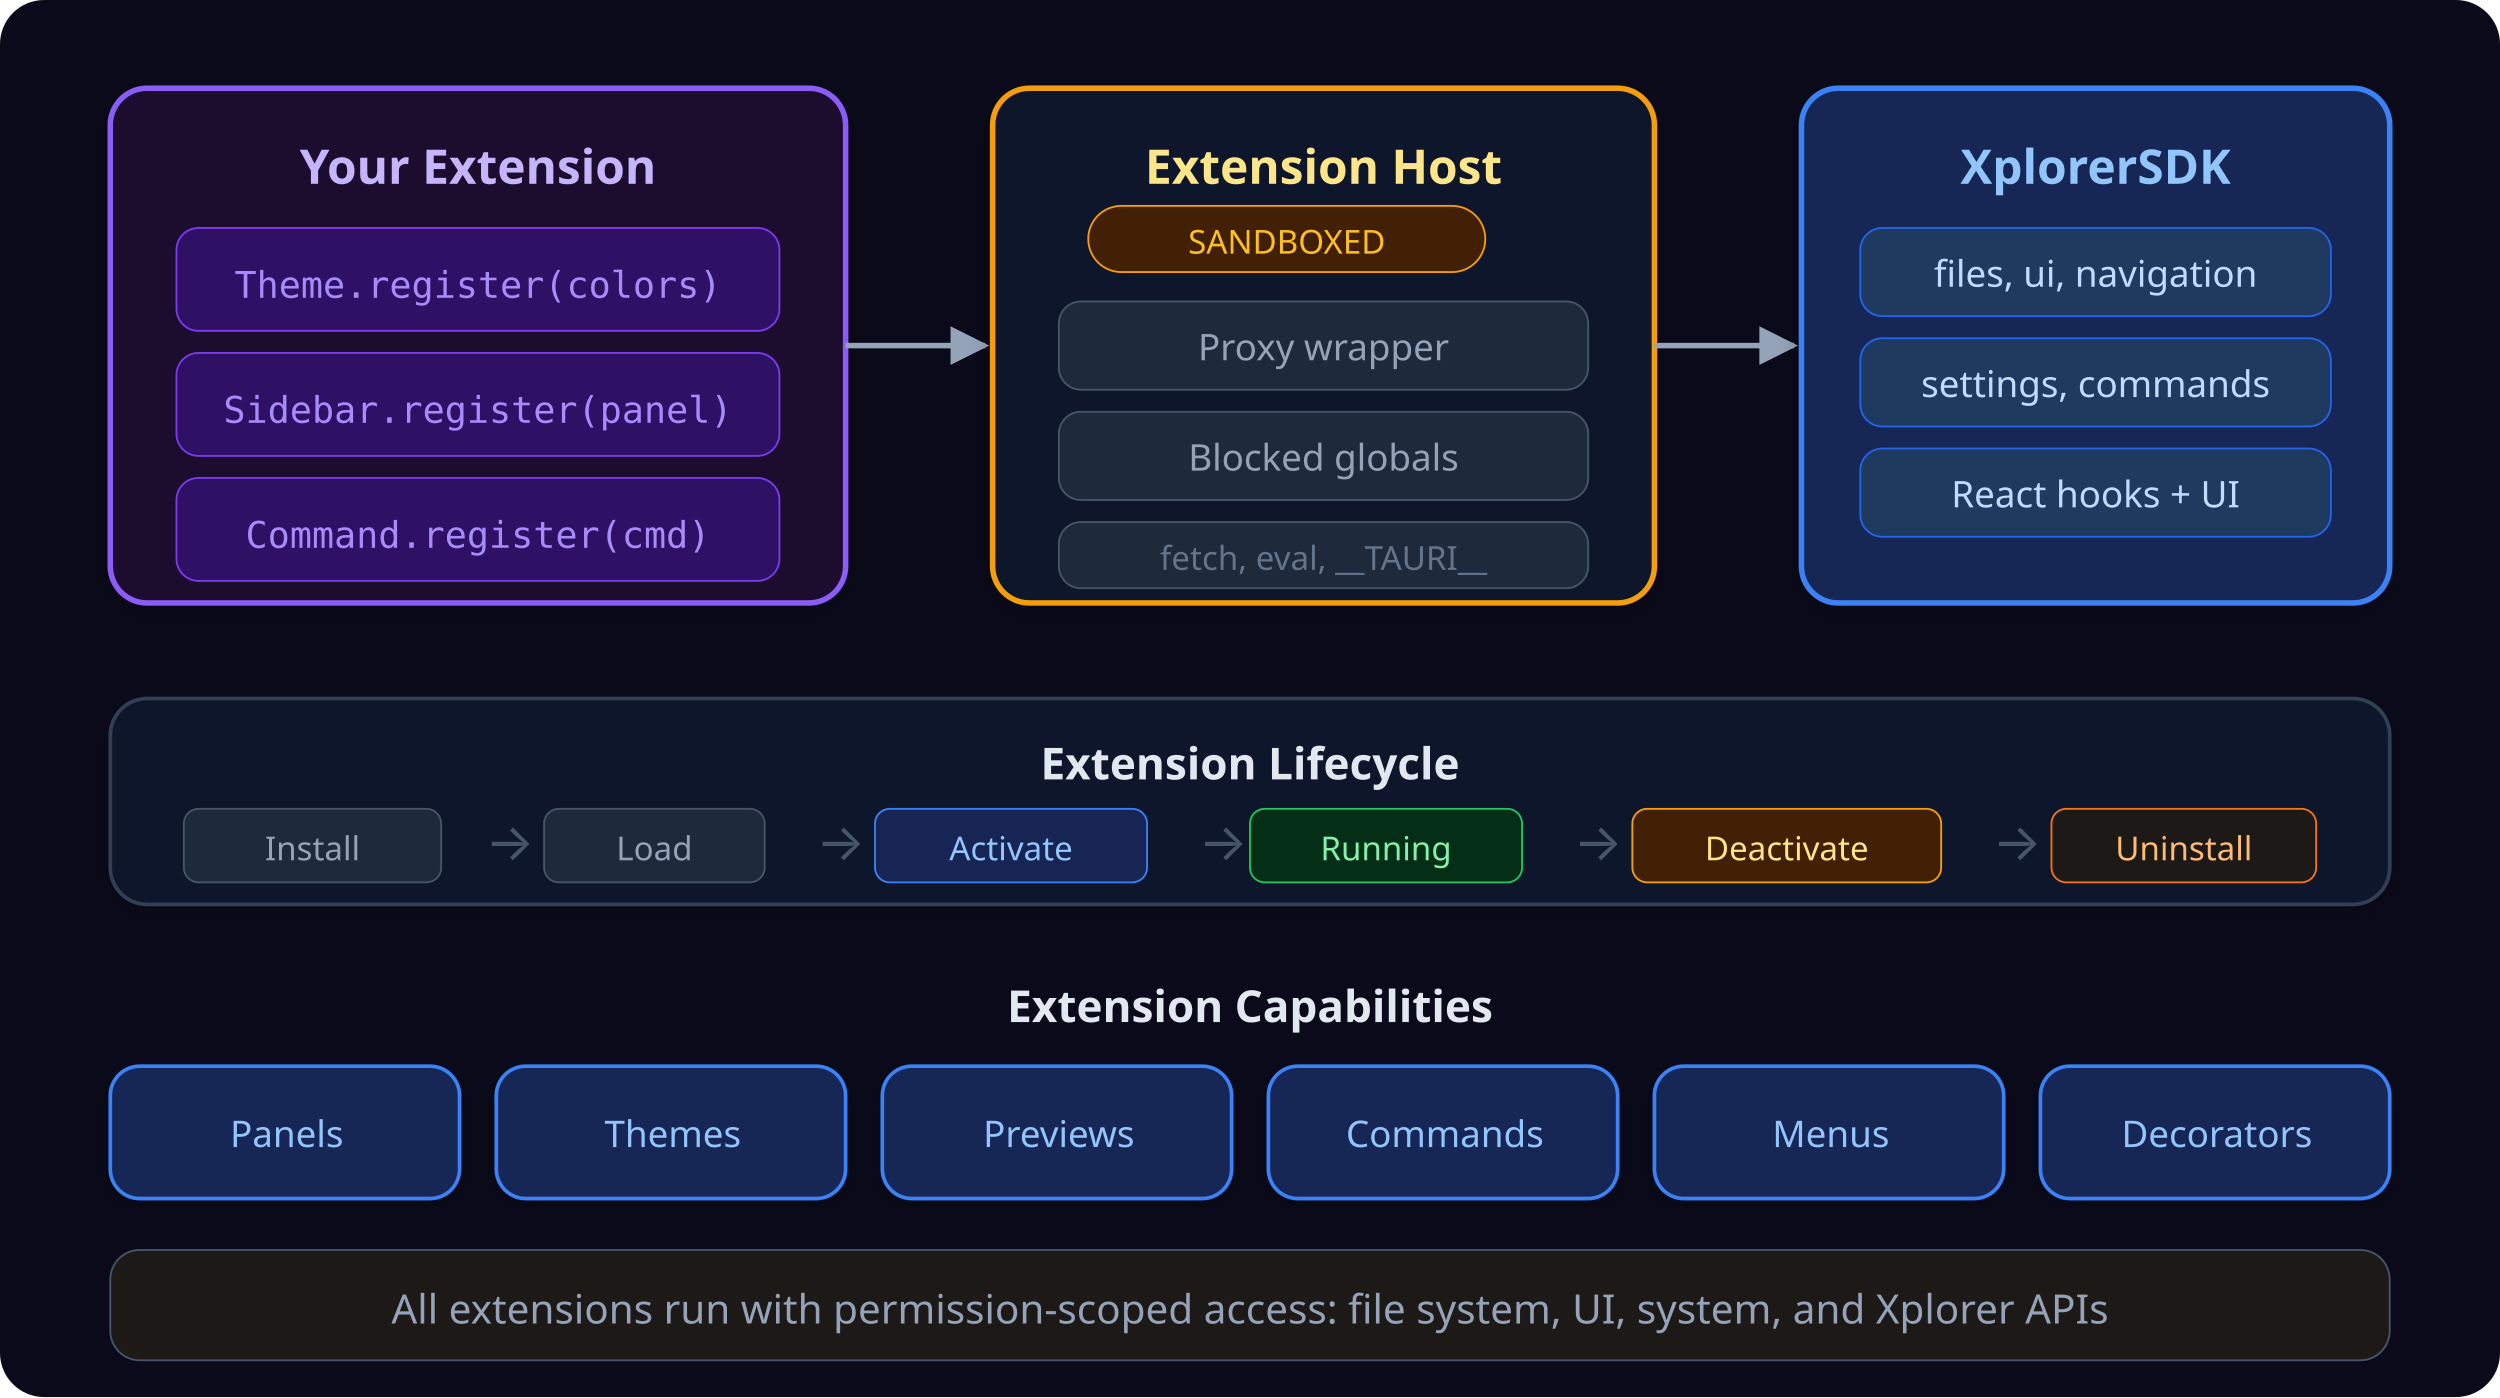
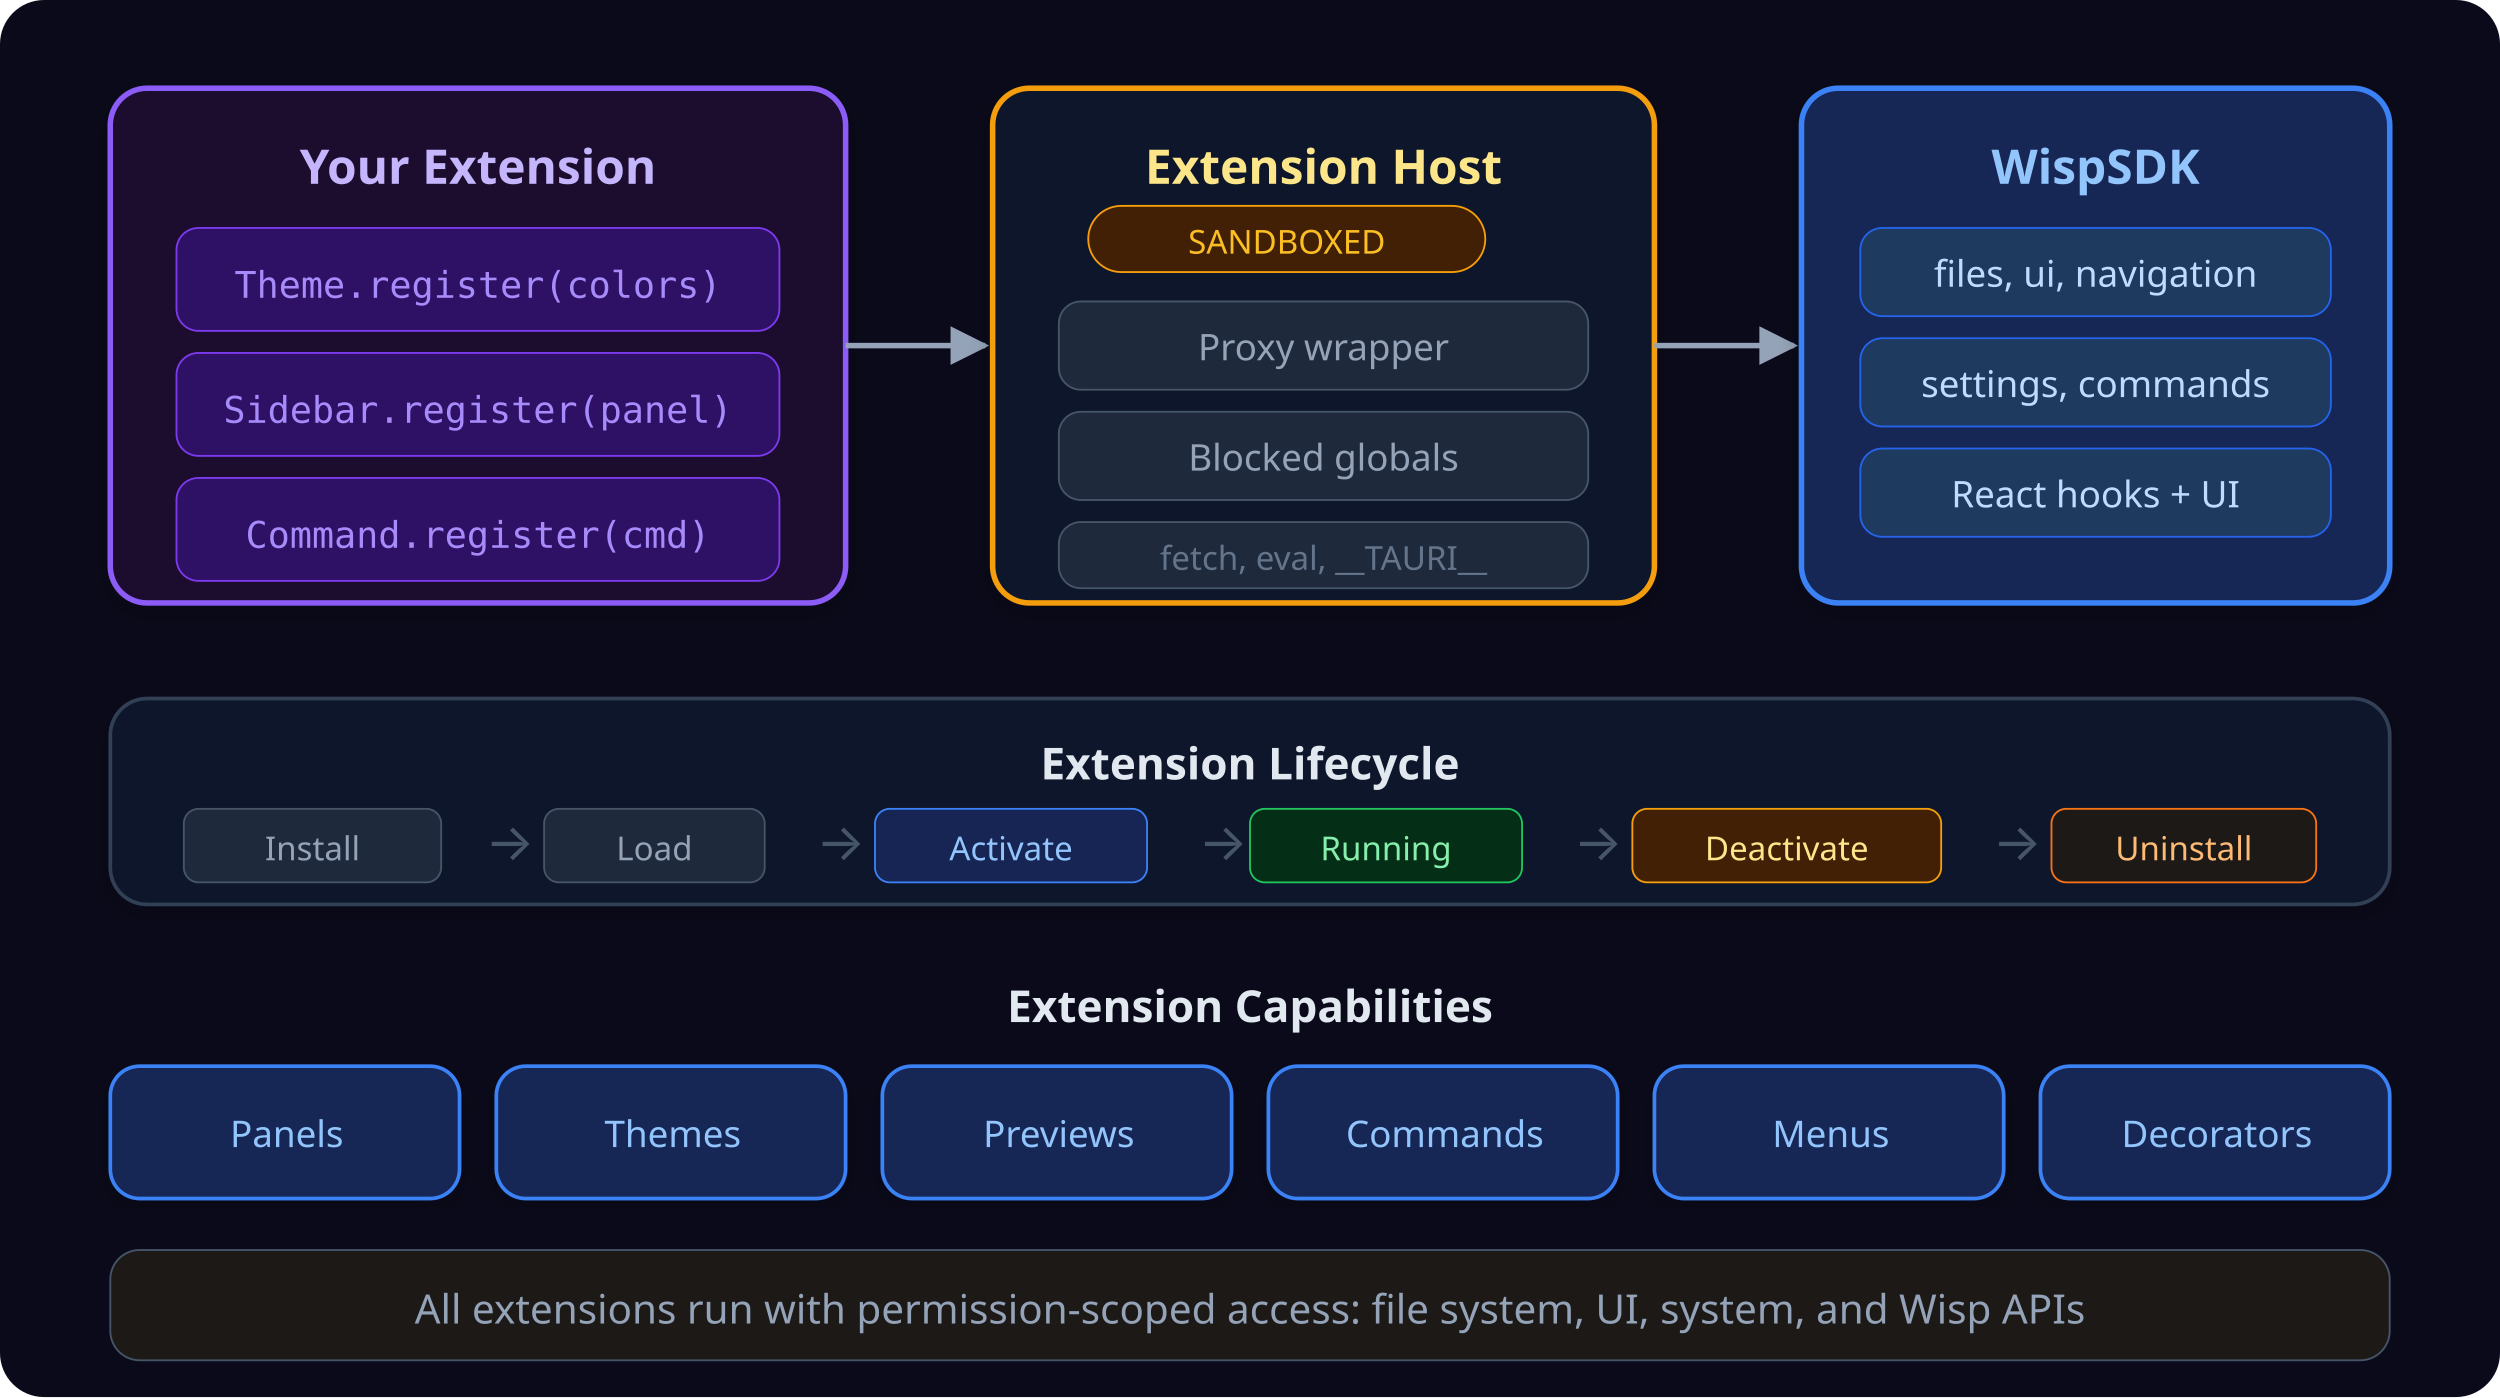
<svg xmlns="http://www.w3.org/2000/svg" viewBox="0 0 680 380" font-family="'Segoe UI', system-ui, -apple-system, sans-serif">
  <defs>
    <filter id="shadow" x="-4%" y="-4%" width="108%" height="112%">
      <feDropShadow dx="0" dy="2" stdDeviation="3" flood-color="#000" flood-opacity="0.2" />
    </filter>
    <marker id="arrow" viewBox="0 0 10 10" refX="9" refY="5" markerWidth="7" markerHeight="7" orient="auto-start-reverse">
      <path d="M 0 0 L 10 5 L 0 10 z" fill="#94a3b8" />
    </marker>
  </defs>
  <rect width="680" height="380" rx="12" fill="#0a0a1a" />
  <rect x="30" y="24" width="200" height="140" rx="10" fill="#1a0a2e" stroke="#8b5cf6" stroke-width="1.5" filter="url(#shadow)" />
  <text x="130" y="50" text-anchor="middle" fill="#c4b5fd" font-size="13" font-weight="600">Your Extension</text>
  <rect x="48" y="62" width="164" height="28" rx="6" fill="#2e1065" stroke="#7c3aed" stroke-width="0.5" />
  <text x="130" y="81" text-anchor="middle" fill="#a78bfa" font-size="10" font-family="'Cascadia Code', monospace">Theme.register(colors)</text>
  <rect x="48" y="96" width="164" height="28" rx="6" fill="#2e1065" stroke="#7c3aed" stroke-width="0.5" />
  <text x="130" y="115" text-anchor="middle" fill="#a78bfa" font-size="10" font-family="'Cascadia Code', monospace">Sidebar.register(panel)</text>
  <rect x="48" y="130" width="164" height="28" rx="6" fill="#2e1065" stroke="#7c3aed" stroke-width="0.5" />
  <text x="130" y="149" text-anchor="middle" fill="#a78bfa" font-size="10" font-family="'Cascadia Code', monospace">Command.register(cmd)</text>
  <line x1="230" y1="94" x2="268" y2="94" stroke="#94a3b8" stroke-width="1.5" marker-end="url(#arrow)" />
  <rect x="270" y="24" width="180" height="140" rx="10" fill="#0f172a" stroke="#f59e0b" stroke-width="1.5" filter="url(#shadow)" />
  <text x="360" y="50" text-anchor="middle" fill="#fde68a" font-size="13" font-weight="600">Extension Host</text>
  <rect x="296" y="56" width="108" height="18" rx="9" fill="#422006" stroke="#f59e0b" stroke-width="0.5" />
  <text x="350" y="69" text-anchor="middle" fill="#fbbf24" font-size="9" font-weight="500">SANDBOXED</text>
  <rect x="288" y="82" width="144" height="24" rx="6" fill="#1e293b" stroke="#475569" stroke-width="0.5" />
  <text x="360" y="98" text-anchor="middle" fill="#94a3b8" font-size="10">Proxy wrapper</text>
  <rect x="288" y="112" width="144" height="24" rx="6" fill="#1e293b" stroke="#475569" stroke-width="0.5" />
  <text x="360" y="128" text-anchor="middle" fill="#94a3b8" font-size="10">Blocked globals</text>
  <rect x="288" y="142" width="144" height="18" rx="6" fill="#1e293b" stroke="#475569" stroke-width="0.5" />
  <text x="360" y="155" text-anchor="middle" fill="#64748b" font-size="9">fetch, eval, __TAURI__</text>
  <line x1="450" y1="94" x2="488" y2="94" stroke="#94a3b8" stroke-width="1.5" marker-end="url(#arrow)" />
  <rect x="490" y="24" width="160" height="140" rx="10" fill="#172554" stroke="#3b82f6" stroke-width="1.5" filter="url(#shadow)" />
-   <text x="570" y="50" text-anchor="middle" fill="#93c5fd" font-size="13" font-weight="600">XplorerSDK</text>
+   <text x="570" y="50" text-anchor="middle" fill="#93c5fd" font-size="13" font-weight="600">WispSDK</text>
  <rect x="506" y="62" width="128" height="24" rx="6" fill="#1e3a5f" stroke="#2563eb" stroke-width="0.5" />
  <text x="570" y="78" text-anchor="middle" fill="#bfdbfe" font-size="10">files, ui, navigation</text>
  <rect x="506" y="92" width="128" height="24" rx="6" fill="#1e3a5f" stroke="#2563eb" stroke-width="0.5" />
  <text x="570" y="108" text-anchor="middle" fill="#bfdbfe" font-size="10">settings, commands</text>
  <rect x="506" y="122" width="128" height="24" rx="6" fill="#1e3a5f" stroke="#2563eb" stroke-width="0.5" />
  <text x="570" y="138" text-anchor="middle" fill="#bfdbfe" font-size="10">React hooks + UI</text>
  <rect x="30" y="190" width="620" height="56" rx="10" fill="#0f172a" stroke="#334155" stroke-width="1" filter="url(#shadow)" />
  <text x="340" y="212" text-anchor="middle" fill="#e2e8f0" font-size="12" font-weight="600">Extension Lifecycle</text>
  <rect x="50" y="220" width="70" height="20" rx="4" fill="#1e293b" stroke="#475569" stroke-width="0.5" />
  <text x="85" y="234" text-anchor="middle" fill="#94a3b8" font-size="9">Install</text>
  <text x="132" y="234" fill="#475569" font-size="14">→</text>
  <rect x="148" y="220" width="60" height="20" rx="4" fill="#1e293b" stroke="#475569" stroke-width="0.5" />
  <text x="178" y="234" text-anchor="middle" fill="#94a3b8" font-size="9">Load</text>
  <text x="222" y="234" fill="#475569" font-size="14">→</text>
  <rect x="238" y="220" width="74" height="20" rx="4" fill="#172554" stroke="#3b82f6" stroke-width="0.5" />
  <text x="275" y="234" text-anchor="middle" fill="#93c5fd" font-size="9">Activate</text>
  <text x="326" y="234" fill="#475569" font-size="14">→</text>
  <rect x="340" y="220" width="74" height="20" rx="4" fill="#052e16" stroke="#22c55e" stroke-width="0.5" />
  <text x="377" y="234" text-anchor="middle" fill="#86efac" font-size="9" font-weight="500">Running</text>
  <text x="428" y="234" fill="#475569" font-size="14">→</text>
  <rect x="444" y="220" width="84" height="20" rx="4" fill="#422006" stroke="#f59e0b" stroke-width="0.5" />
  <text x="486" y="234" text-anchor="middle" fill="#fde68a" font-size="9">Deactivate</text>
  <text x="542" y="234" fill="#475569" font-size="14">→</text>
  <rect x="558" y="220" width="72" height="20" rx="4" fill="#1c1917" stroke="#f97316" stroke-width="0.5" />
  <text x="594" y="234" text-anchor="middle" fill="#fdba74" font-size="9">Uninstall</text>
  <text x="340" y="278" text-anchor="middle" fill="#e2e8f0" font-size="12" font-weight="600">Extension Capabilities</text>
  <rect x="30" y="290" width="95" height="36" rx="8" fill="#172554" stroke="#3b82f6" stroke-width="1" filter="url(#shadow)" />
  <text x="78" y="312" text-anchor="middle" fill="#93c5fd" font-size="10">Panels</text>
  <rect x="135" y="290" width="95" height="36" rx="8" fill="#172554" stroke="#3b82f6" stroke-width="1" filter="url(#shadow)" />
  <text x="183" y="312" text-anchor="middle" fill="#93c5fd" font-size="10">Themes</text>
  <rect x="240" y="290" width="95" height="36" rx="8" fill="#172554" stroke="#3b82f6" stroke-width="1" filter="url(#shadow)" />
  <text x="288" y="312" text-anchor="middle" fill="#93c5fd" font-size="10">Previews</text>
  <rect x="345" y="290" width="95" height="36" rx="8" fill="#172554" stroke="#3b82f6" stroke-width="1" filter="url(#shadow)" />
  <text x="393" y="312" text-anchor="middle" fill="#93c5fd" font-size="10">Commands</text>
  <rect x="450" y="290" width="95" height="36" rx="8" fill="#172554" stroke="#3b82f6" stroke-width="1" filter="url(#shadow)" />
  <text x="498" y="312" text-anchor="middle" fill="#93c5fd" font-size="10">Menus</text>
  <rect x="555" y="290" width="95" height="36" rx="8" fill="#172554" stroke="#3b82f6" stroke-width="1" filter="url(#shadow)" />
  <text x="603" y="312" text-anchor="middle" fill="#93c5fd" font-size="10">Decorators</text>
  <rect x="30" y="340" width="620" height="30" rx="8" fill="#1c1917" stroke="#475569" stroke-width="0.5" />
-   <text x="340" y="360" text-anchor="middle" fill="#94a3b8" font-size="11">All extensions run with permission-scoped access: file system, UI, system, and Xplorer APIs</text>
+   <text x="340" y="360" text-anchor="middle" fill="#94a3b8" font-size="11">All extensions run with permission-scoped access: file system, UI, system, and Wisp APIs</text>
</svg>
